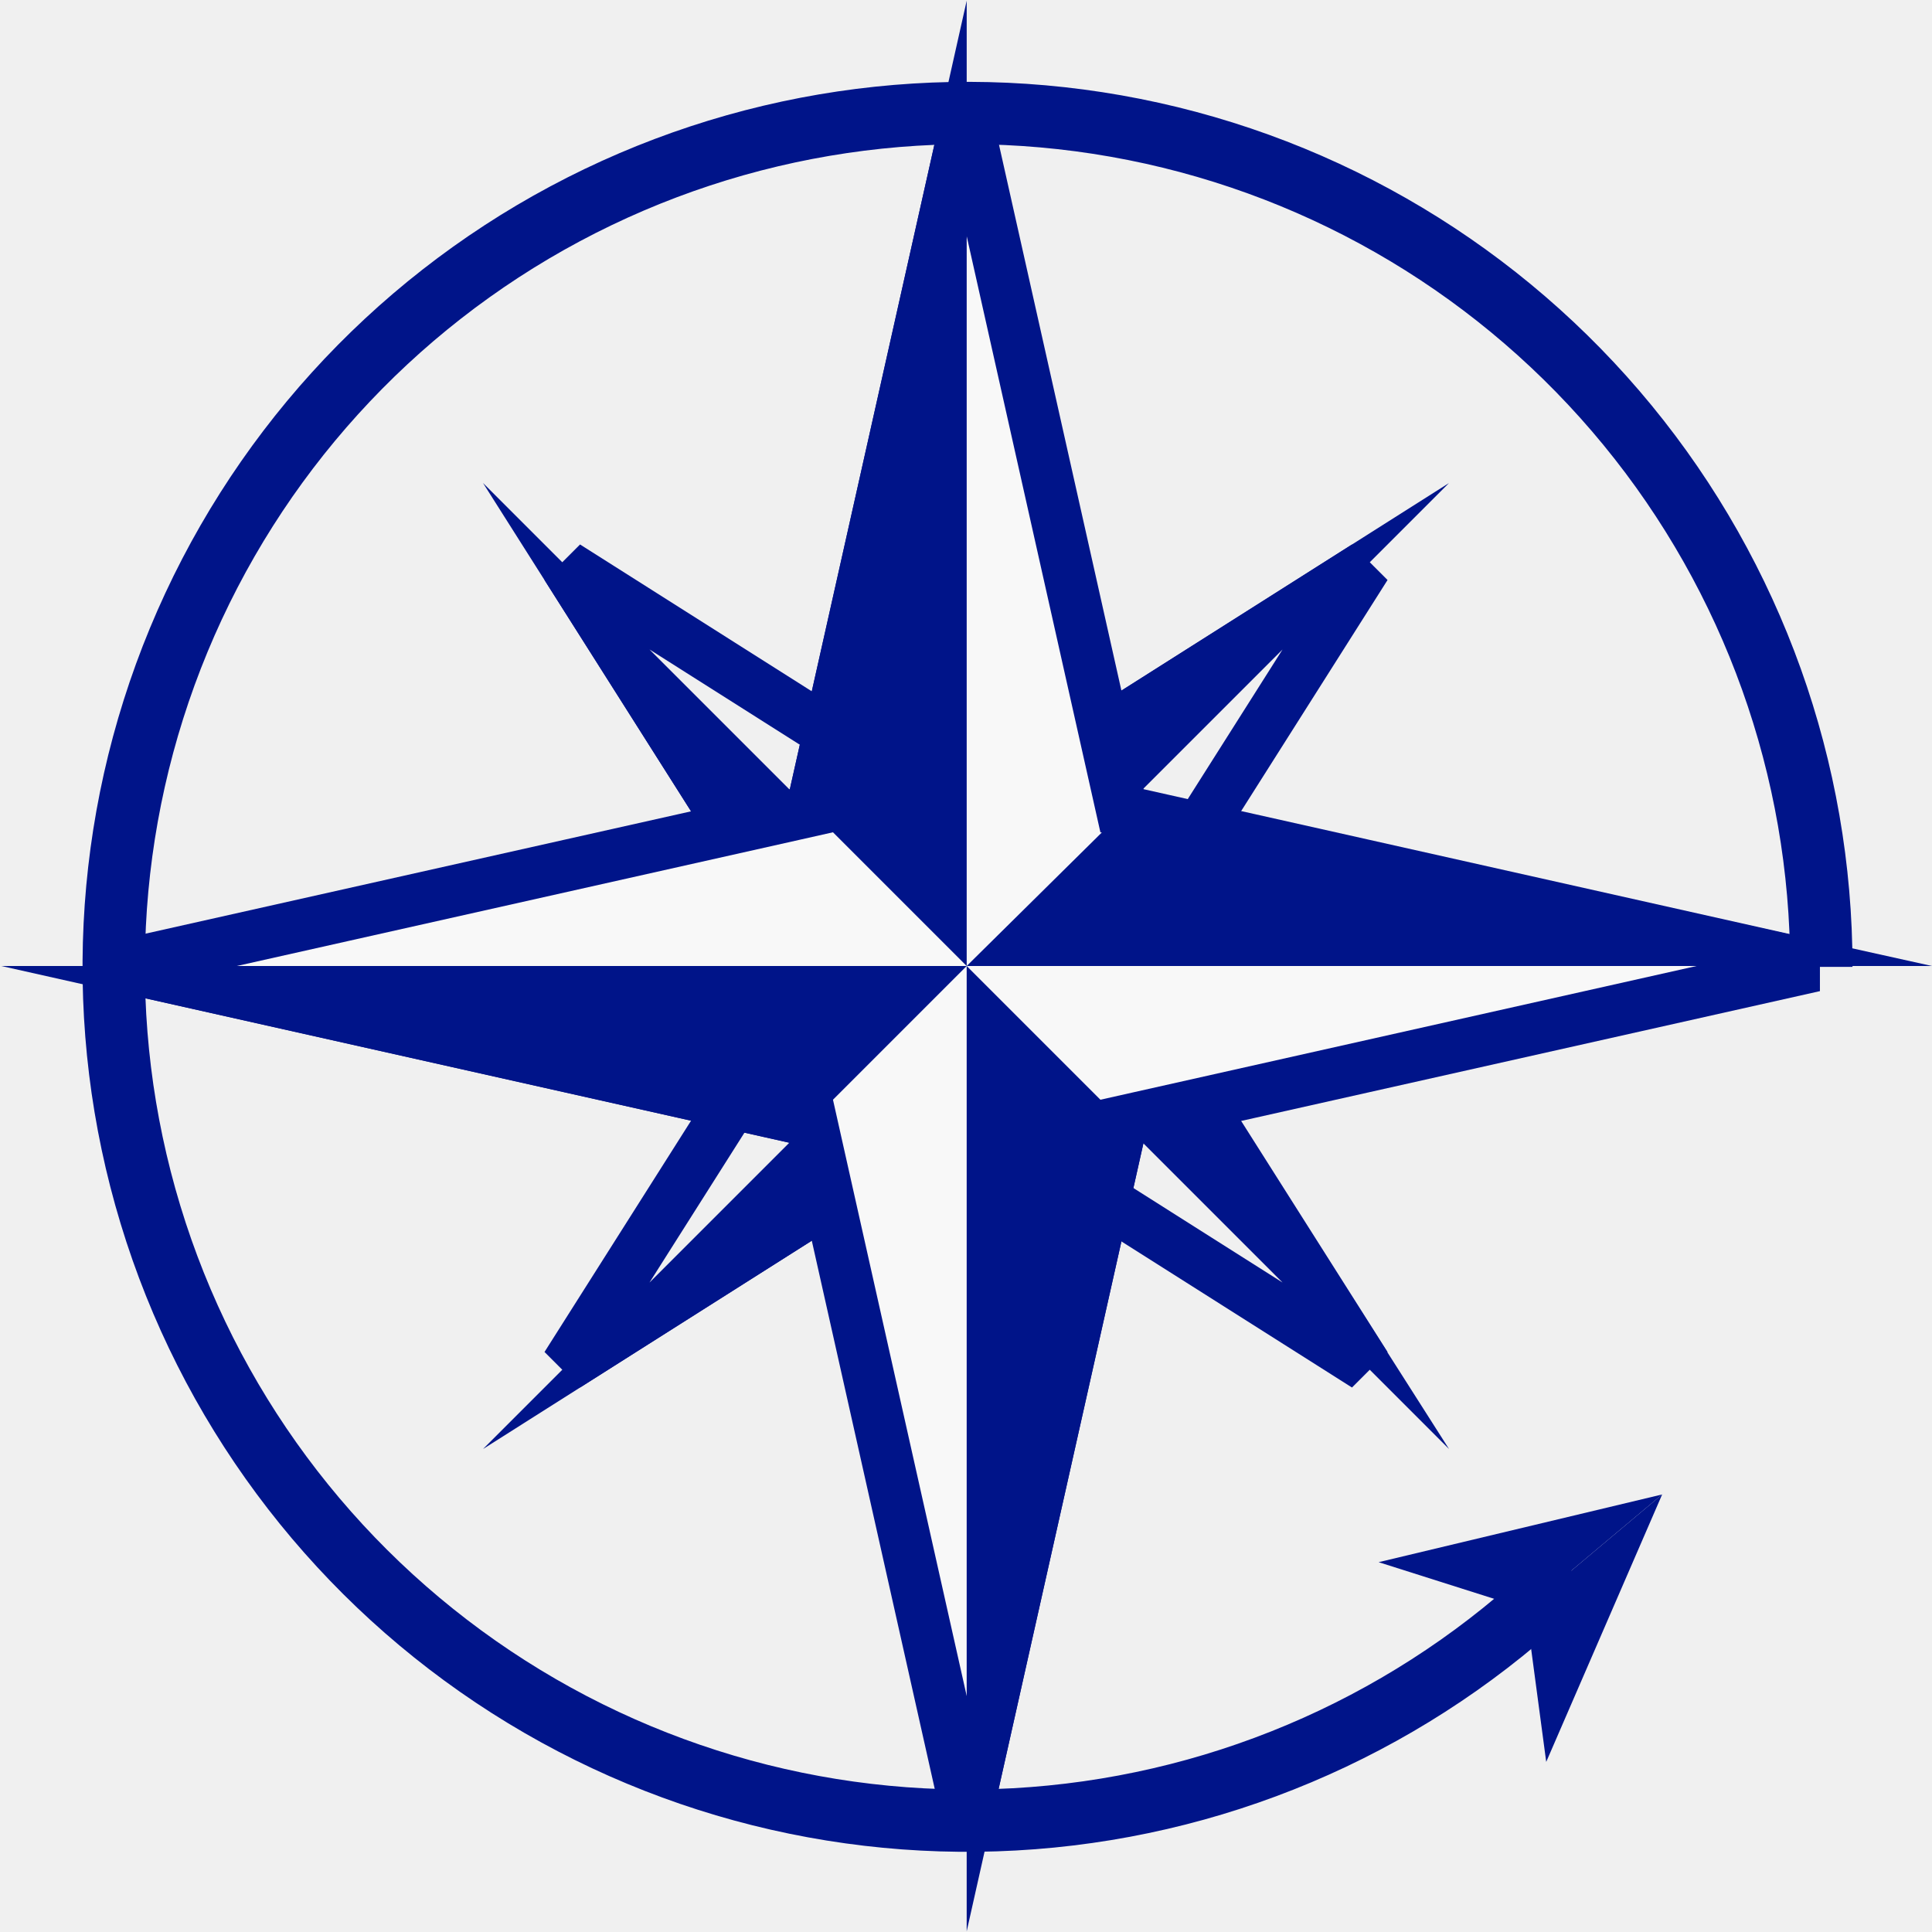
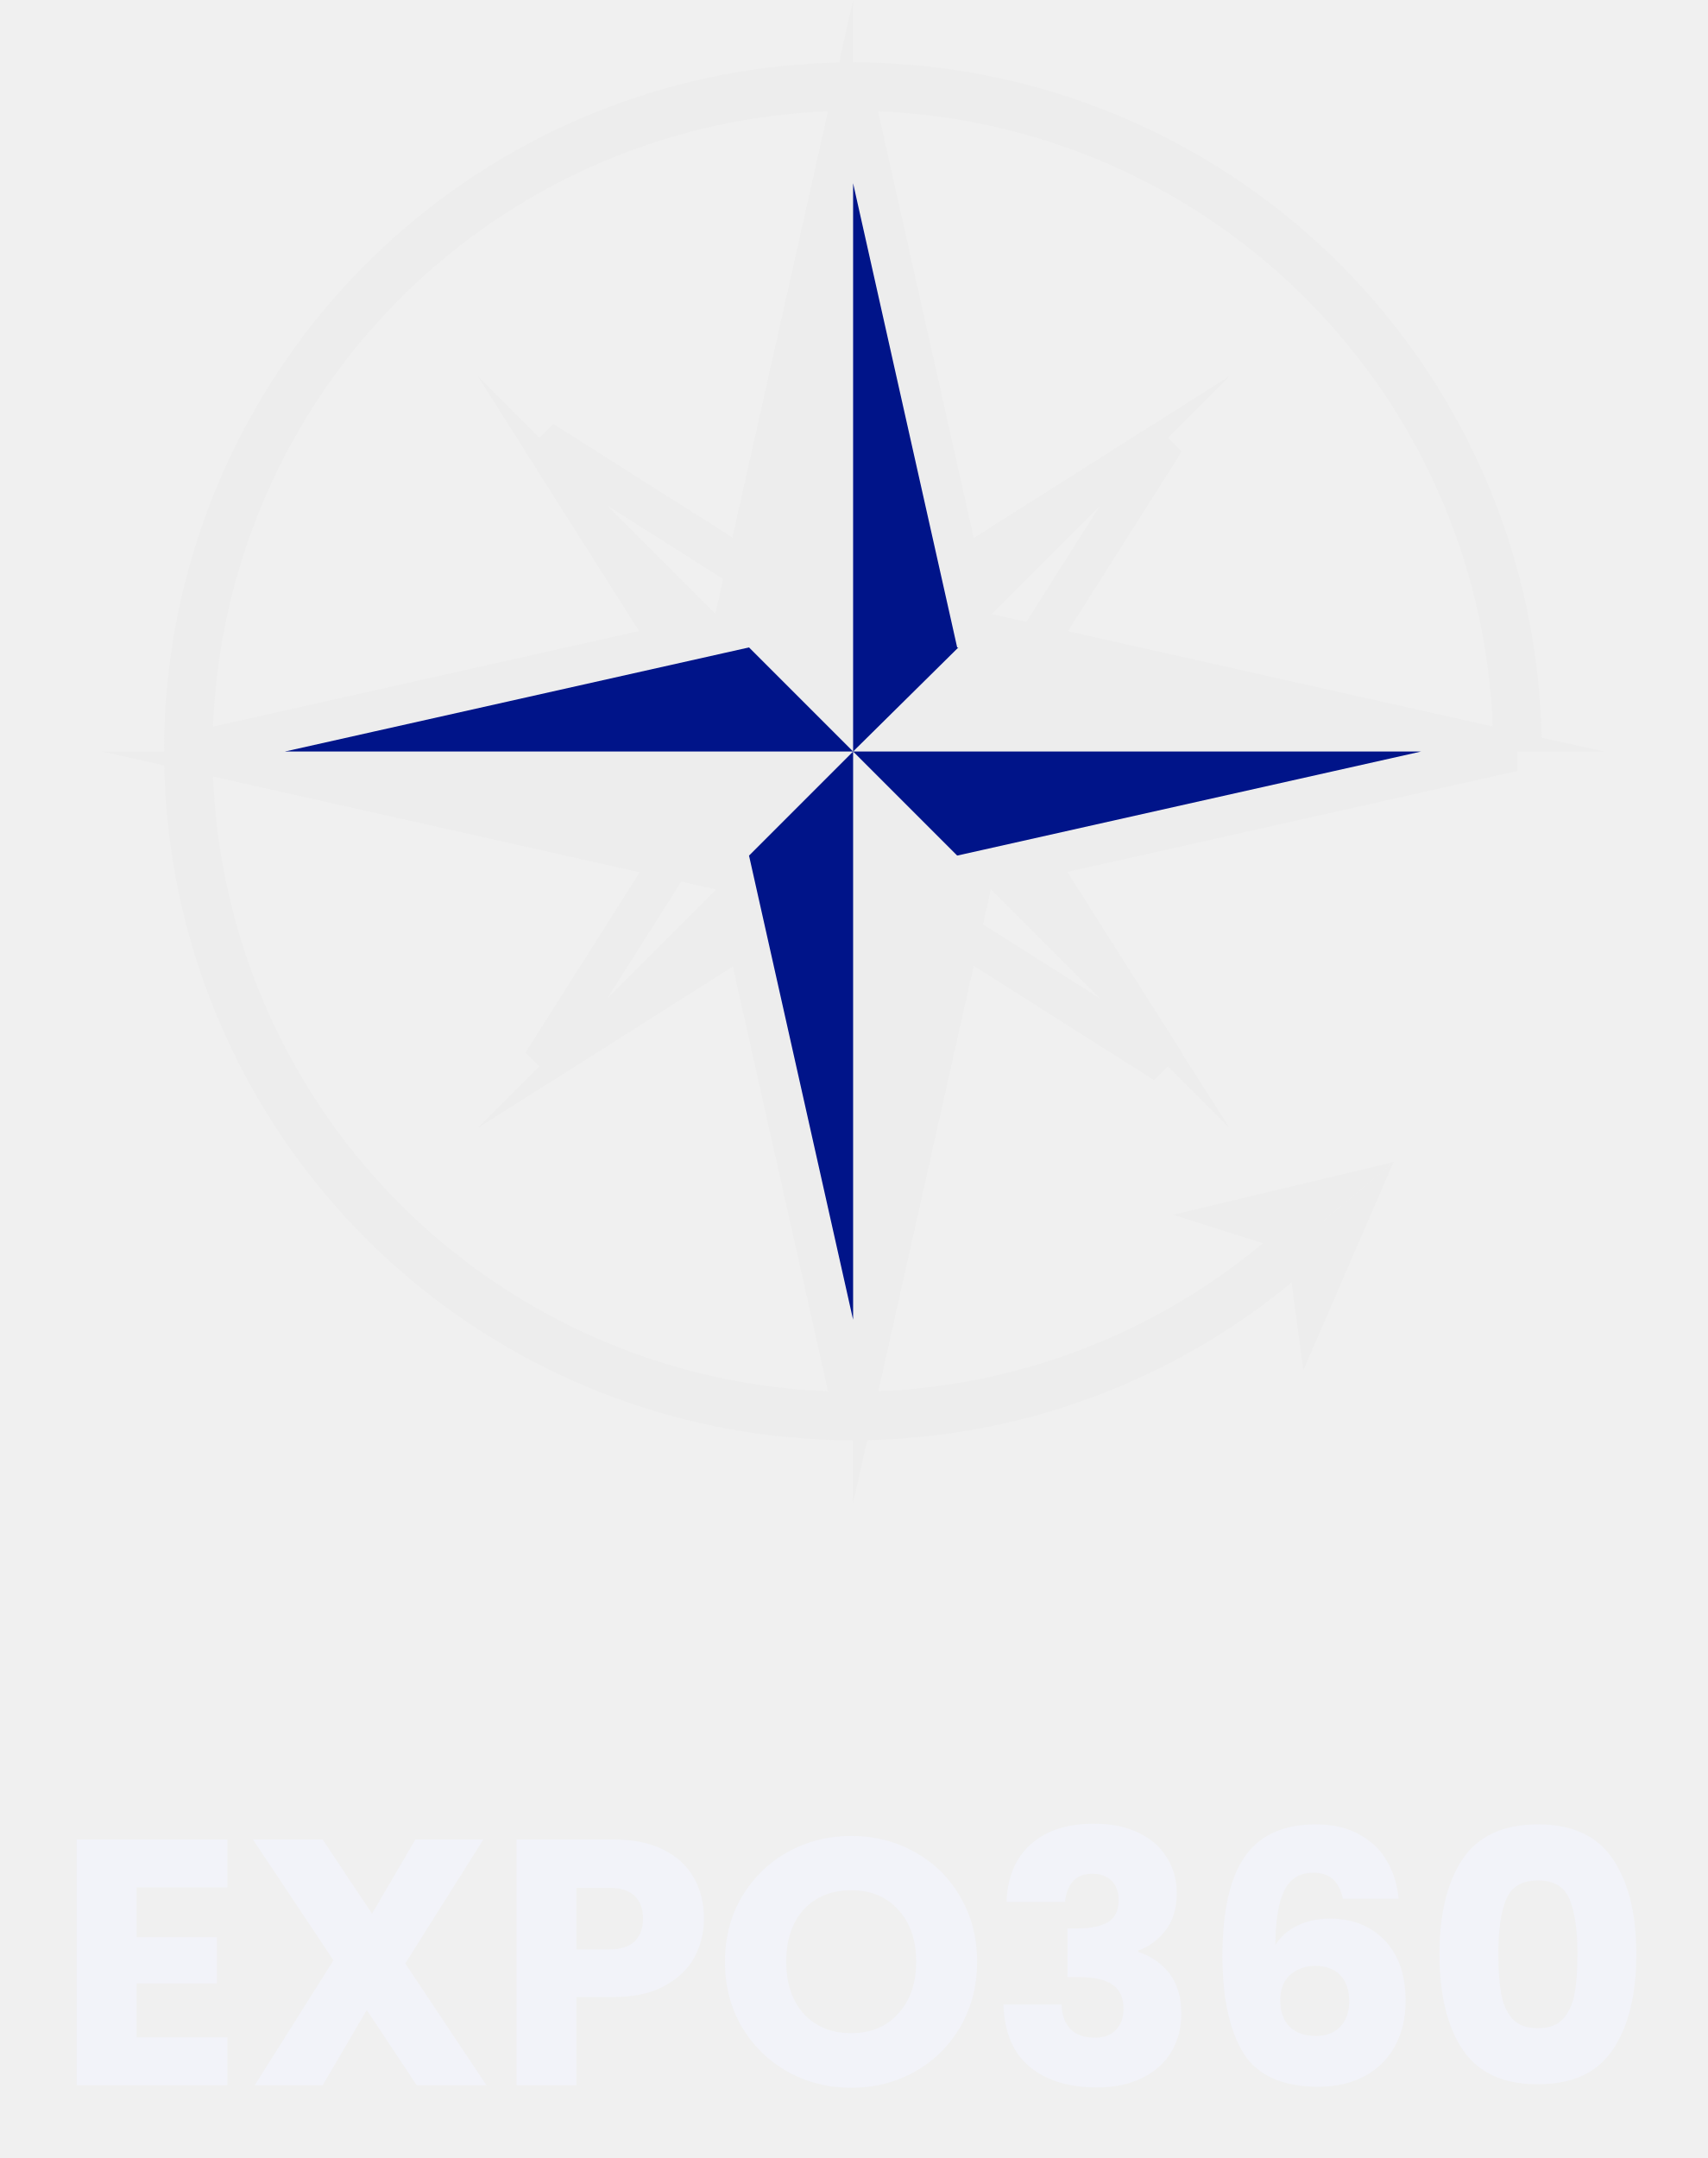
- <svg xmlns="http://www.w3.org/2000/svg" width="150" height="150" viewBox="0 0 150 150" fill="none">
-   <path d="M141.408 75.066C141.408 59.729 136.091 44.867 126.361 33.012C116.632 21.156 103.093 13.041 88.051 10.049C73.009 7.057 57.395 9.373 43.869 16.603C30.344 23.832 19.743 35.528 13.874 49.697C8.005 63.867 7.231 79.632 11.683 94.308C16.134 108.985 25.538 121.663 38.289 130.184C51.041 138.704 66.353 142.54 81.616 141.036C96.879 139.533 111.148 132.784 121.992 121.94" stroke="#001489" stroke-width="4.84" />
-   <path d="M120.048 136.794L118.462 124.912L129.049 116.029L120.048 136.794Z" fill="#001489" />
-   <path d="M107.036 121.287L118.462 124.912L129.049 116.029L107.036 121.287Z" fill="#001489" />
-   <path d="M75.002 75.001L112.502 37.501L75.002 61.261L75.002 75.001Z" fill="#001489" />
-   <path d="M75.003 75.001L37.503 112.501L75.003 88.74L75.003 75.001Z" fill="#001489" />
-   <path d="M75.002 75.001L37.502 37.501L61.263 75.001L75.002 75.001Z" fill="#001489" />
-   <path d="M75.002 75.001L112.502 112.501L88.661 75.082L75.002 75.001Z" fill="#001489" />
-   <path d="M87.052 73.931L86.374 75.001L87.052 76.072L106.039 106.037L76.072 87.051L75.002 86.373L73.932 87.051L43.965 106.037L62.952 76.072L63.63 75.001L62.952 73.931L43.965 43.962L73.932 62.951L75.002 63.63L76.072 62.951L106.039 43.962L87.052 73.931Z" stroke="#001489" stroke-width="4" />
-   <path d="M86.832 61.709L87.109 62.945L88.346 63.223L140.861 75L88.346 86.779L87.109 87.057L86.832 88.293L75.053 140.809L63.275 88.293L62.998 87.057L61.762 86.779L9.244 75L61.762 63.223L62.998 62.945L63.275 61.709L75.053 9.191L86.832 61.709Z" fill="#F8F8F8" stroke="#001489" stroke-width="4" />
-   <path d="M75.054 75.001V0.053L61.324 61.271L75.054 75.001Z" fill="#001489" />
-   <path d="M75.053 75V149.948L88.783 88.73L75.053 75Z" fill="#001489" />
-   <path d="M75.053 75.001H0.105L61.324 88.731L75.053 75.001Z" fill="#001489" />
-   <path d="M75.054 75.001H150.002L88.784 61.433L75.054 75.001Z" fill="#001489" />
+ <svg xmlns="http://www.w3.org/2000/svg" width="235" height="297" viewBox="0 0 235 297" fill="none">
+   <g clip-path="url(#clip0_401_4967)">
+     <path d="M208.881 103.4C208.881 82.236 201.542 61.726 188.116 45.366C174.689 29.006 156.005 17.807 135.247 13.678C114.489 9.549 92.942 12.745 74.277 22.722C55.611 32.699 40.983 48.839 32.883 68.392C24.784 87.946 23.715 109.703 29.859 129.956C36.003 150.209 48.979 167.705 66.576 179.463C84.174 191.222 105.304 196.515 126.367 194.44C147.43 192.366 167.121 183.052 182.087 168.087" stroke="#EDEDED" stroke-width="6.679" />
+     <path d="M179.403 188.586L177.215 172.189L191.824 159.93L179.403 188.586Z" fill="#EDEDED" />
+     <path d="M161.446 167.187L177.215 172.189L191.824 159.93L161.446 167.187Z" fill="#EDEDED" />
+     <g clip-path="url(#clip1_401_4967)">
+       <path d="M117.5 103.5L169.25 51.75L117.5 84.54L117.5 103.5Z" fill="#EDEDED" />
+       <path d="M117.5 103.499L65.75 155.249L117.5 122.46L117.5 103.499Z" fill="#EDEDED" />
+       <path d="M117.5 103.499L65.75 51.749L98.54 103.499L117.5 103.499Z" fill="#EDEDED" />
+       <path d="M117.501 103.5L169.251 155.25L136.349 103.612L117.501 103.5Z" fill="#EDEDED" />
+       <path d="M134.129 102.023L133.193 103.5L134.129 104.977L160.331 146.331L118.977 120.129L117.5 119.193L116.023 120.129L74.669 146.331L100.871 104.977L101.807 103.5L100.871 102.023L74.668 60.668L116.023 86.871L117.5 87.807L118.977 86.871L160.332 60.668L134.129 102.023Z" stroke="#EDEDED" stroke-width="5.52" />
+       <path d="M133.683 85.085L134.064 86.792L135.771 87.175L208.245 103.428L135.771 119.683L134.064 120.064L133.683 121.771L117.428 194.245L101.175 121.771L100.792 120.064L99.085 119.683L26.61 103.428L99.085 87.175L100.792 86.792L101.175 85.085L117.428 12.61L133.683 85.085Z" fill="#001489" stroke="#EDEDED" stroke-width="5.52" />
+       <path d="M117.429 103.428V0L98.482 84.481L117.429 103.428Z" fill="#EDEDED" />
+       <path d="M117.43 103.427V206.855L136.377 122.374L117.43 103.427Z" fill="#EDEDED" />
+       <path d="M117.43 103.428H14.002L98.483 122.375L117.43 103.428Z" fill="#EDEDED" />
+       <path d="M117.429 103.428H220.857L136.376 84.704L117.429 103.428Z" fill="#EDEDED" />
+     </g>
+   </g>
+   <path d="M18.811 259.764V266.609H29.85V272.972H18.811V280.396H31.296V287H10.568V253.16H31.296V259.764H18.811ZM57.376 287L50.482 276.636L44.409 287H35.057L45.903 269.791L34.816 253.16H44.409L51.206 263.379L57.183 253.16H66.535L55.785 270.225L66.969 287H57.376ZM96.896 264.054C96.896 266.015 96.447 267.814 95.547 269.453C94.647 271.06 93.265 272.362 91.401 273.358C89.537 274.354 87.223 274.852 84.46 274.852H79.35V287H71.107V253.16H84.46C87.159 253.16 89.441 253.626 91.305 254.558C93.169 255.49 94.567 256.775 95.499 258.414C96.43 260.053 96.896 261.933 96.896 264.054ZM83.833 268.296C85.408 268.296 86.581 267.927 87.352 267.188C88.123 266.449 88.509 265.404 88.509 264.054C88.509 262.705 88.123 261.66 87.352 260.921C86.581 260.182 85.408 259.812 83.833 259.812H79.35V268.296H83.833ZM117.192 287.337C114.01 287.337 111.086 286.598 108.419 285.12C105.783 283.642 103.678 281.585 102.104 278.95C100.561 276.282 99.79 273.294 99.79 269.984C99.79 266.674 100.561 263.701 102.104 261.066C103.678 258.43 105.783 256.374 108.419 254.895C111.086 253.417 114.01 252.678 117.192 252.678C120.373 252.678 123.282 253.417 125.917 254.895C128.584 256.374 130.673 258.43 132.184 261.066C133.726 263.701 134.498 266.674 134.498 269.984C134.498 273.294 133.726 276.282 132.184 278.95C130.641 281.585 128.552 283.642 125.917 285.12C123.282 286.598 120.373 287.337 117.192 287.337ZM117.192 279.817C119.891 279.817 122.045 278.918 123.651 277.118C125.29 275.318 126.11 272.94 126.11 269.984C126.11 266.995 125.29 264.617 123.651 262.849C122.045 261.05 119.891 260.15 117.192 260.15C114.46 260.15 112.275 261.034 110.636 262.801C109.029 264.569 108.226 266.963 108.226 269.984C108.226 272.972 109.029 275.366 110.636 277.166C112.275 278.934 114.46 279.817 117.192 279.817ZM138.553 261.741C138.682 258.302 139.807 255.651 141.928 253.787C144.049 251.923 146.925 250.991 150.556 250.991C152.967 250.991 155.023 251.409 156.727 252.244C158.462 253.08 159.763 254.221 160.631 255.667C161.531 257.113 161.981 258.736 161.981 260.535C161.981 262.656 161.451 264.392 160.39 265.742C159.33 267.059 158.092 267.959 156.678 268.441V268.634C158.51 269.244 159.956 270.257 161.017 271.671C162.077 273.085 162.608 274.901 162.608 277.118C162.608 279.11 162.142 280.878 161.21 282.421C160.31 283.931 158.976 285.12 157.209 285.988C155.473 286.855 153.4 287.289 150.99 287.289C147.134 287.289 144.049 286.341 141.735 284.445C139.453 282.549 138.248 279.689 138.119 275.865H146.121C146.154 277.279 146.555 278.403 147.327 279.239C148.098 280.042 149.223 280.444 150.701 280.444C151.954 280.444 152.918 280.091 153.593 279.384C154.3 278.644 154.654 277.68 154.654 276.491C154.654 274.949 154.156 273.84 153.159 273.165C152.195 272.458 150.637 272.105 148.483 272.105H146.941V265.404H148.483C150.122 265.404 151.44 265.131 152.436 264.585C153.465 264.006 153.979 262.994 153.979 261.548C153.979 260.391 153.657 259.491 153.015 258.848C152.372 258.205 151.488 257.884 150.363 257.884C149.142 257.884 148.226 258.254 147.616 258.993C147.037 259.732 146.7 260.648 146.603 261.741H138.553ZM184.853 261.307C184.596 260.118 184.146 259.234 183.503 258.655C182.86 258.045 181.944 257.739 180.755 257.739C178.924 257.739 177.606 258.543 176.802 260.15C175.999 261.724 175.581 264.231 175.549 267.67C176.256 266.545 177.268 265.661 178.586 265.018C179.936 264.376 181.414 264.054 183.021 264.054C186.17 264.054 188.693 265.051 190.589 267.043C192.517 269.036 193.481 271.815 193.481 275.383C193.481 277.729 192.999 279.785 192.035 281.553C191.103 283.32 189.721 284.702 187.89 285.698C186.09 286.695 183.953 287.193 181.478 287.193C176.529 287.193 173.091 285.65 171.162 282.565C169.234 279.448 168.27 274.981 168.27 269.164C168.27 263.058 169.282 258.527 171.307 255.57C173.364 252.582 176.642 251.087 181.141 251.087C183.551 251.087 185.576 251.569 187.215 252.533C188.886 253.465 190.139 254.703 190.975 256.245C191.842 257.788 192.357 259.475 192.517 261.307H184.853ZM181.045 270.562C179.663 270.562 178.506 270.98 177.574 271.815C176.674 272.619 176.224 273.776 176.224 275.286C176.224 276.829 176.642 278.034 177.477 278.902C178.345 279.769 179.566 280.203 181.141 280.203C182.555 280.203 183.664 279.785 184.467 278.95C185.303 278.082 185.72 276.909 185.72 275.431C185.72 273.92 185.319 272.731 184.515 271.864C183.712 270.996 182.555 270.562 181.045 270.562ZM198.144 268.923C198.144 263.396 199.204 259.041 201.325 255.859C203.478 252.678 206.933 251.087 211.689 251.087C216.446 251.087 219.884 252.678 222.005 255.859C224.158 259.041 225.235 263.396 225.235 268.923C225.235 274.515 224.158 278.902 222.005 282.083C219.884 285.265 216.446 286.855 211.689 286.855C206.933 286.855 203.478 285.265 201.325 282.083C199.204 278.902 198.144 274.515 198.144 268.923ZM217.137 268.923C217.137 265.677 216.783 263.187 216.076 261.451C215.369 259.684 213.907 258.8 211.689 258.8C209.472 258.8 208.01 259.684 207.303 261.451C206.596 263.187 206.242 265.677 206.242 268.923C206.242 271.108 206.371 272.924 206.628 274.37C206.885 275.784 207.399 276.941 208.17 277.841C208.974 278.709 210.147 279.143 211.689 279.143C213.232 279.143 214.389 278.709 215.16 277.841C215.964 276.941 216.494 275.784 216.751 274.37C217.008 272.924 217.137 271.108 217.137 268.923Z" fill="#F2F3F9" />
+   <defs>
+     <clipPath id="clip0_401_4967">
+       <rect width="207" height="207" fill="white" transform="translate(14)" />
+     </clipPath>
+     <clipPath id="clip1_401_4967">
+       <rect width="207" height="207" fill="white" transform="translate(14)" />
+     </clipPath>
+   </defs>
</svg>
